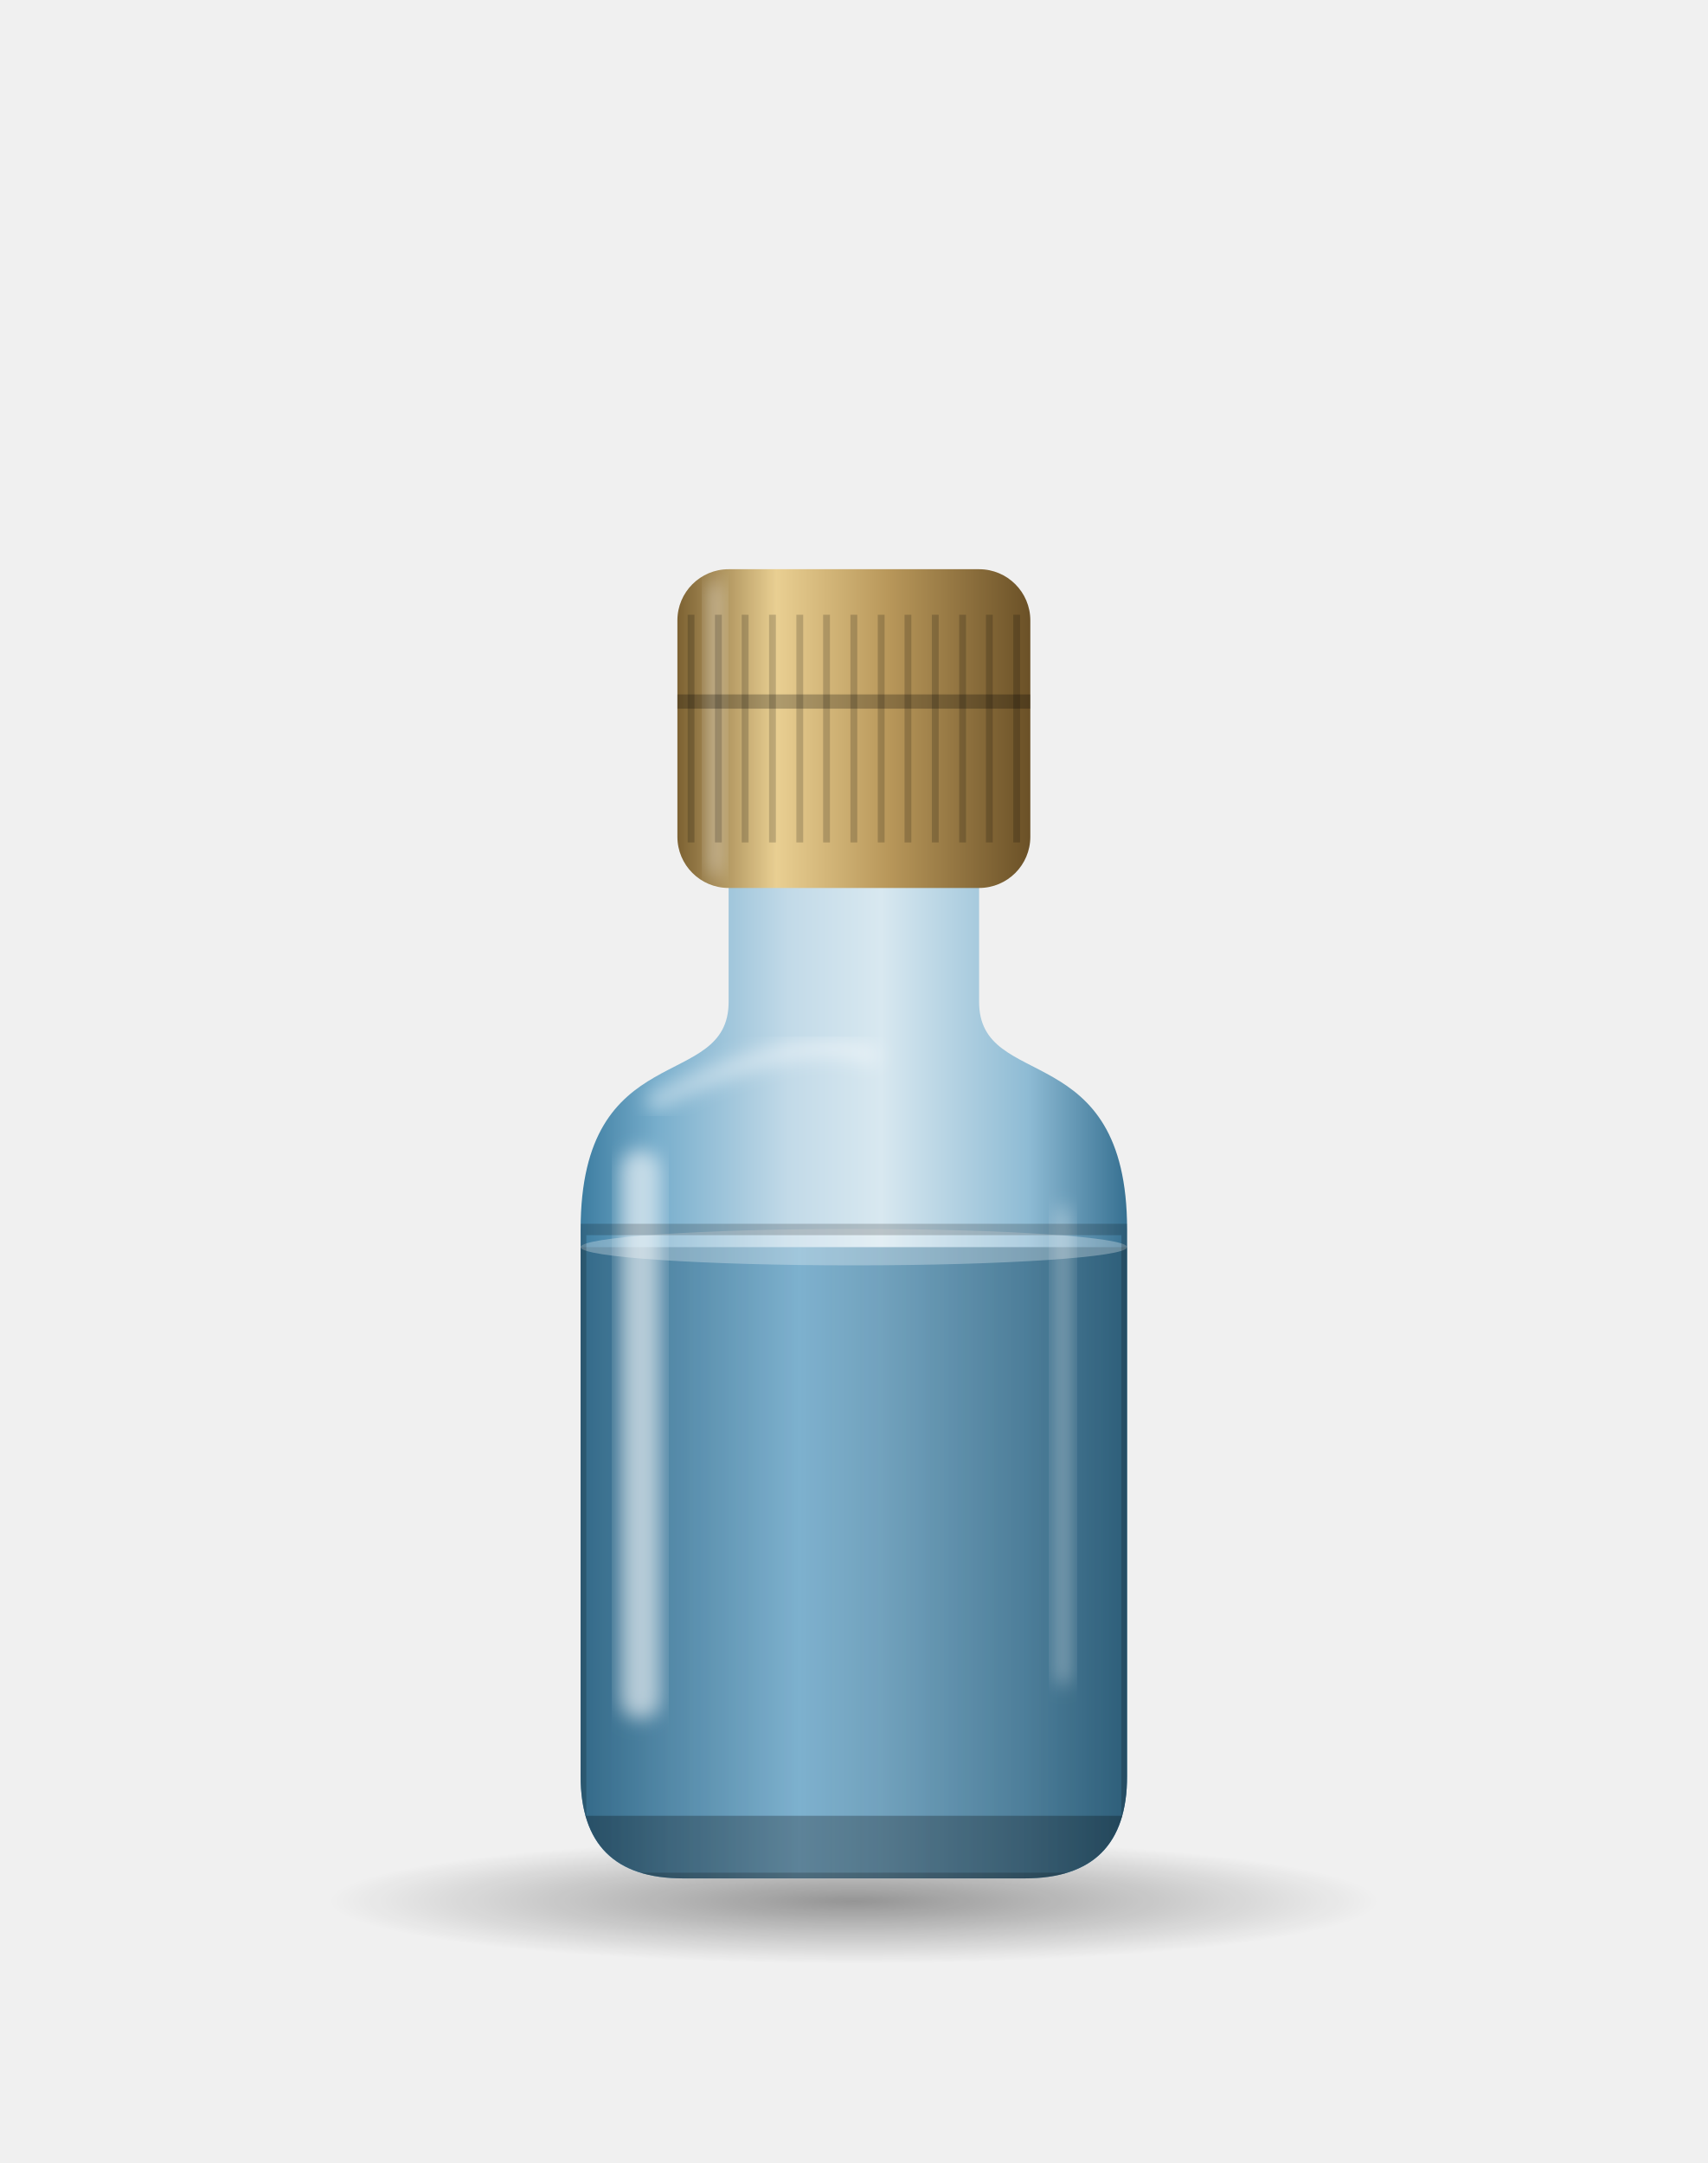
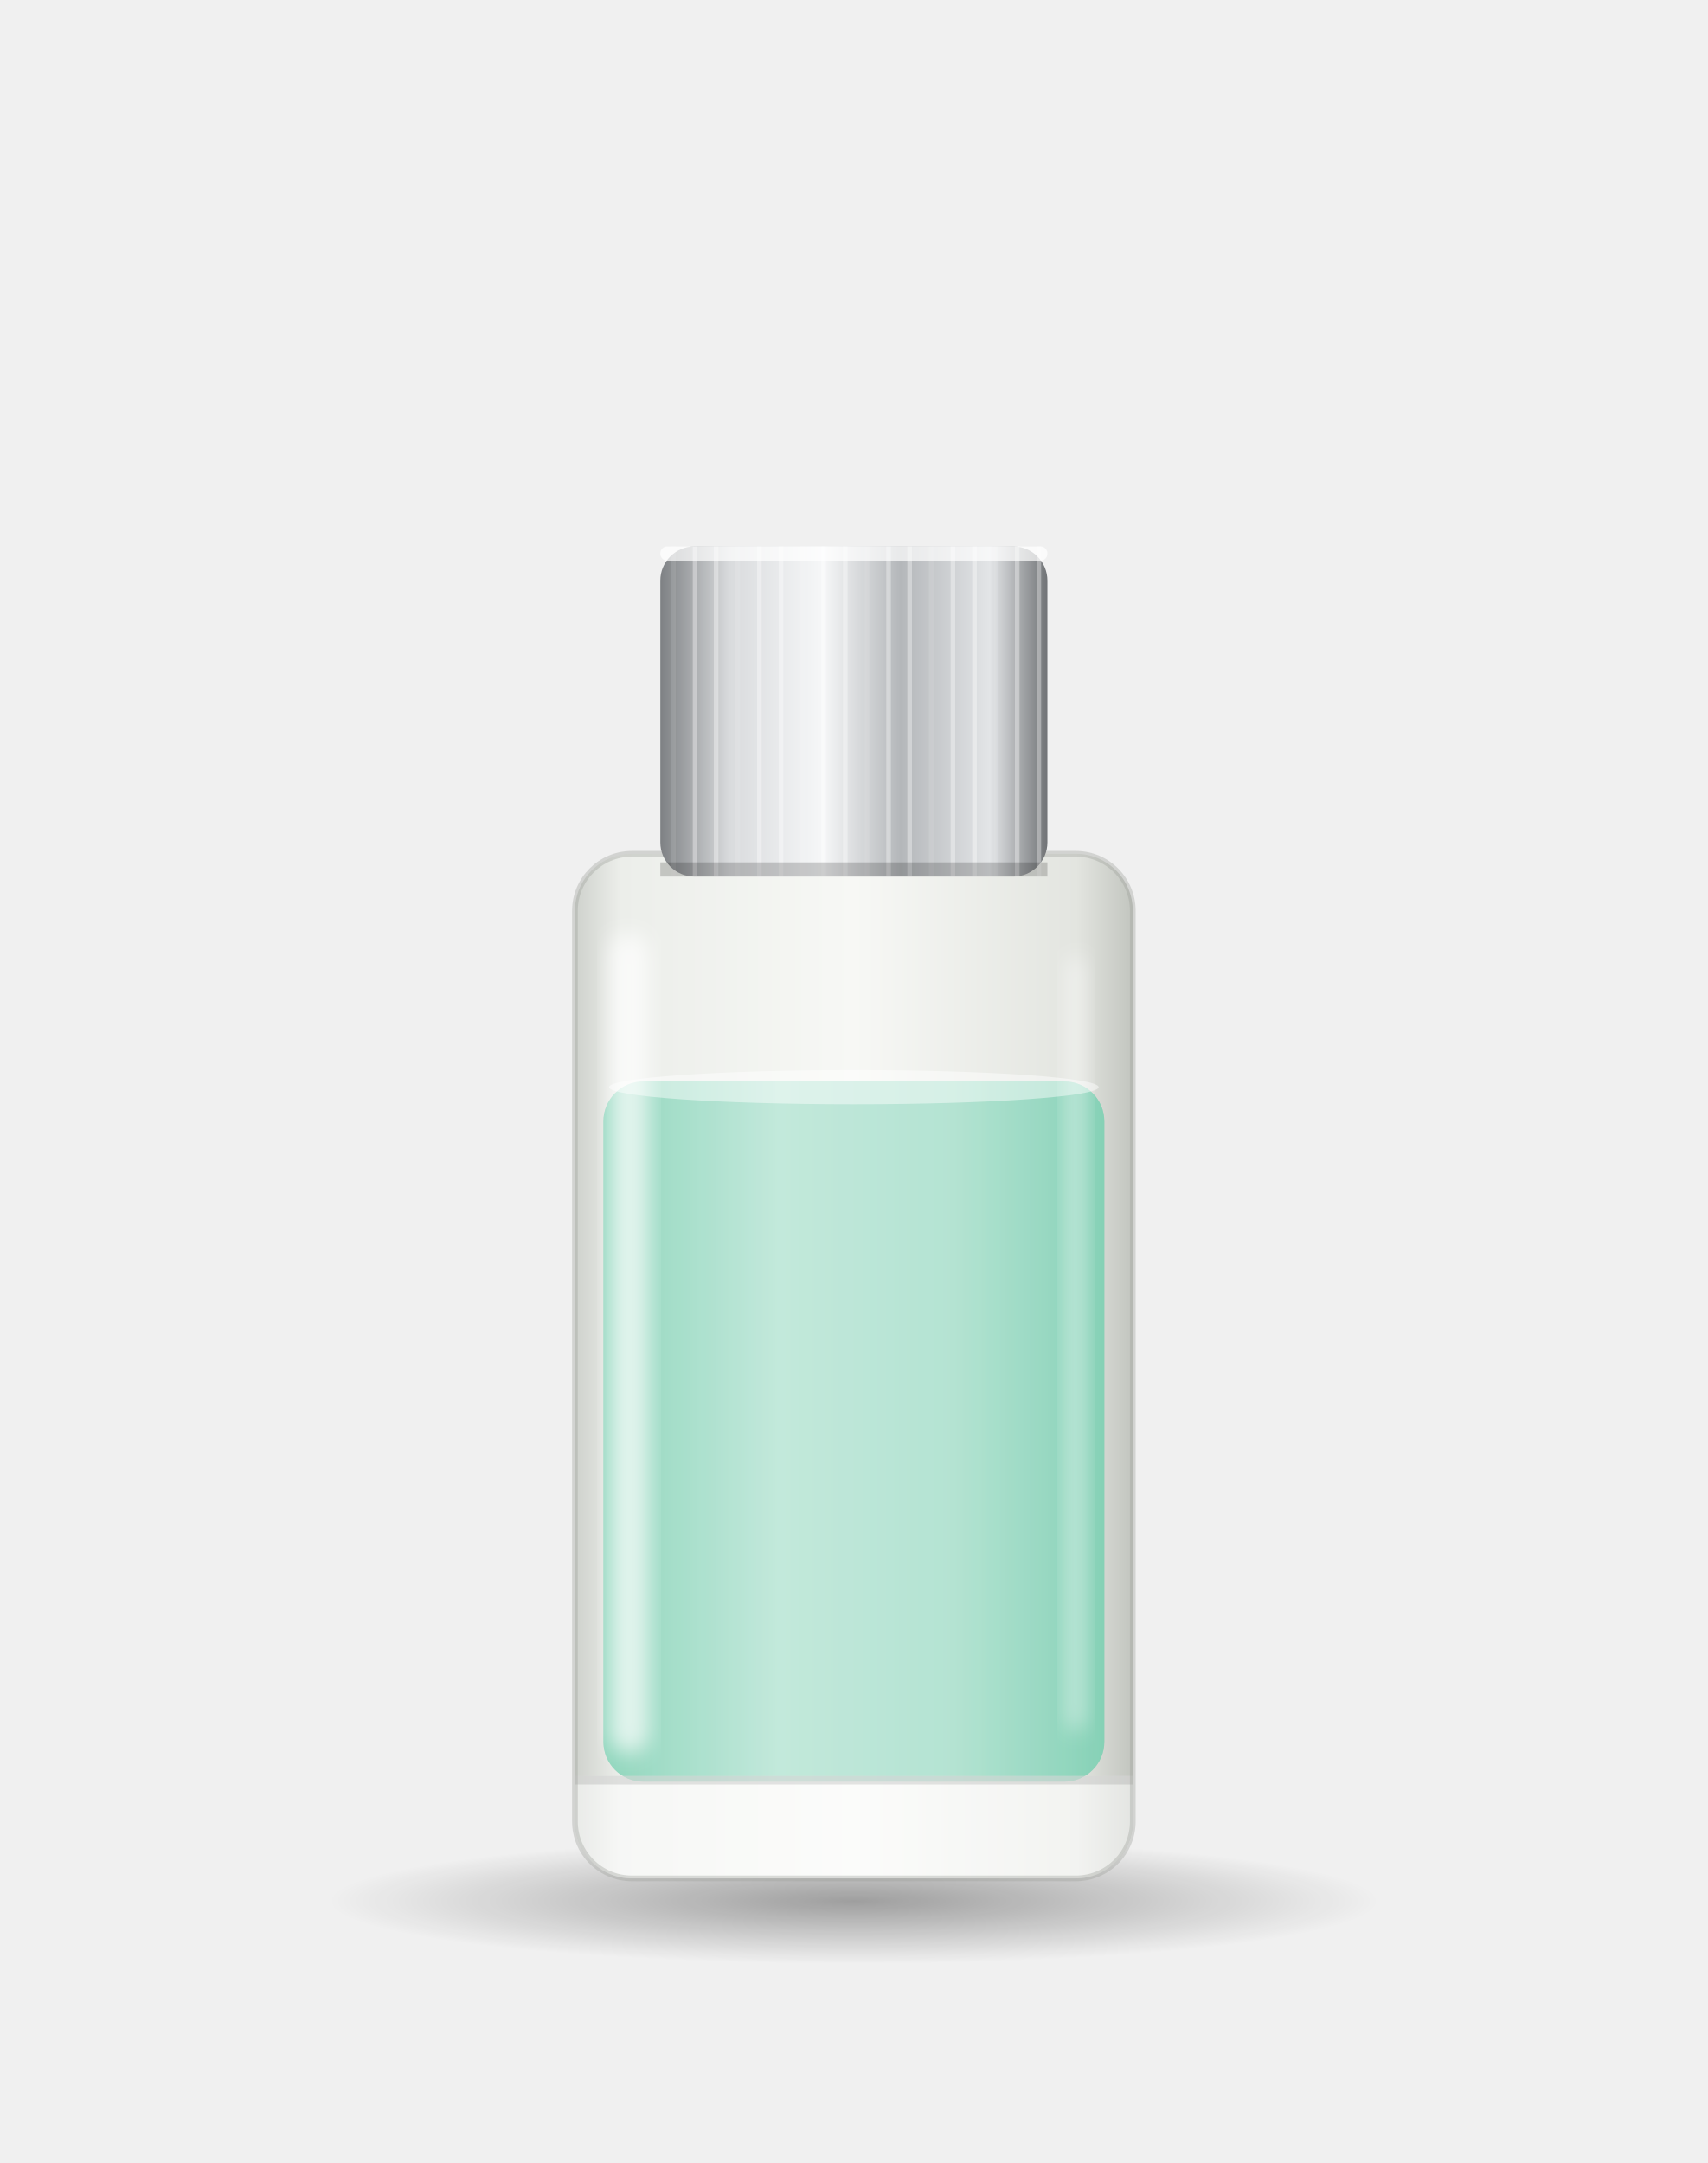
<svg xmlns="http://www.w3.org/2000/svg" viewBox="0 0 300 380" role="img" aria-label="Illustration">
  <defs>
-     <linearGradient id="gl" x1="0" x2="1">
-       <stop offset="0" stop-color="#3d7da1" />
-       <stop offset=".14" stop-color="#78aecc" />
-       <stop offset=".38" stop-color="#c2dae8" />
-       <stop offset=".55" stop-color="#d8e8f0" />
-       <stop offset=".82" stop-color="#8ebbd4" />
-       <stop offset="1" stop-color="#377192" />
+     <linearGradient id="fg" x1="0" x2="1">
+       <stop offset="0" stop-color="#cfd2cd" />
+       <stop offset=".08" stop-color="#eceeea" />
+       <stop offset=".5" stop-color="#f7f8f5" />
+       <stop offset=".9" stop-color="#e3e5e0" />
+       <stop offset="1" stop-color="#c3c6c0" />
    </linearGradient>
    <linearGradient id="lq" x1="0" x2="1">
-       <stop offset="0" stop-color="#326684" />
-       <stop offset=".4" stop-color="#71a9c9" />
-       <stop offset="1" stop-color="#2c5b75" />
-     </linearGradient>
-     <linearGradient id="cp" x1="0" x2="1">
-       <stop offset="0" stop-color="#7d6232" />
-       <stop offset=".28" stop-color="#e9cf92" />
-       <stop offset=".6" stop-color="#b8975a" />
-       <stop offset="1" stop-color="#6b5127" />
+       <stop offset="0" stop-color="#5bc39e" />
+       <stop offset=".35" stop-color="#a5deca" />
+       <stop offset=".7" stop-color="#8fd6bd" />
+       <stop offset="1" stop-color="#4cbd95" />
    </linearGradient>
    <linearGradient id="mt" x1="0" x2="1">
-       <stop offset="0" stop-color="#8a8c8e" />
-       <stop offset=".25" stop-color="#f4f5f6" />
-       <stop offset=".5" stop-color="#b9bbbd" />
-       <stop offset=".78" stop-color="#eceeef" />
-       <stop offset="1" stop-color="#7d7f82" />
+       <stop offset="0" stop-color="#7d8083" />
+       <stop offset=".18" stop-color="#d9dbdd" />
+       <stop offset=".42" stop-color="#f6f7f8" />
+       <stop offset=".62" stop-color="#b4b7ba" />
+       <stop offset=".85" stop-color="#e3e5e7" />
+       <stop offset="1" stop-color="#6f7275" />
+     </linearGradient>
+     <linearGradient id="bk" x1="0" x2="1">
+       <stop offset="0" stop-color="#0c0c0c" />
+       <stop offset=".3" stop-color="#4a4a4a" />
+       <stop offset=".6" stop-color="#1a1a1a" />
+       <stop offset="1" stop-color="#050505" />
    </linearGradient>
    <radialGradient id="sh" cx=".5" cy=".5" r=".5">
-       <stop offset="0" stop-color="#000" stop-opacity=".38" />
+       <stop offset="0" stop-color="#000" stop-opacity=".34" />
      <stop offset="1" stop-color="#000" stop-opacity="0" />
    </radialGradient>
-     <filter id="bl" x="-20%" y="-20%" width="140%" height="140%">
-       <feGaussianBlur stdDeviation="1.6" />
+     <filter id="bl" x="-30%" y="-30%" width="160%" height="160%">
+       <feGaussianBlur stdDeviation="1.8" />
    </filter>
  </defs>
  <ellipse cx="150" cy="334" rx="92" ry="11" fill="url(#sh)" />
-   <clipPath id="bc">
-     <path d="M128.0 152 L128.0 176 C128.0 192 102.0 182 102.0 216 L102.0 312 Q102.0 330 120.0 330 L180.0 330 Q198.0 330 198.0 312 L198.0 216 C198.0 182 172.0 192 172.0 176 L172.0 152 Z" />
+   <clipPath id="fc">
+     <rect x="101.0" y="150" width="98" height="180" rx="10" />
  </clipPath>
-   <path d="M128.0 152 L128.0 176 C128.0 192 102.0 182 102.0 216 L102.0 312 Q102.0 330 120.0 330 L180.0 330 Q198.0 330 198.0 312 L198.0 216 C198.0 182 172.0 192 172.0 176 L172.0 152 Z" fill="url(#gl)" />
-   <g clip-path="url(#bc)">
-     <rect x="102.0" y="219.1" width="96" height="112.9" fill="url(#lq)" opacity="0.85" />
-     <ellipse cx="150" cy="219.1" rx="48.0" ry="3.2" fill="#fff" opacity=".28" />
-     <rect x="102.0" y="319" width="96" height="12" fill="#000" opacity=".26" />
-     <rect x="109.0" y="202" width="7" height="100" rx="3.5" fill="#fff" opacity=".6" filter="url(#bl)" />
-     <rect x="185.0" y="212" width="3.5" height="84" rx="1.7" fill="#fff" opacity=".3" filter="url(#bl)" />
-     <path d="M114.0 194 Q142 180 154 186" stroke="#fff" stroke-width="3" fill="none" opacity=".45" filter="url(#bl)" />
-     <rect x="102.0" y="216" width="96" height="114" fill="none" stroke="#000" stroke-opacity=".18" stroke-width="2" />
+   <rect x="101.0" y="150" width="98" height="180" rx="10" fill="url(#fg)" />
+   <g clip-path="url(#fc)">
+     <rect x="106.0" y="190" width="88" height="123" rx="7" fill="url(#lq)" opacity=".92" />
+     <rect x="106.0" y="190" width="88" height="123" rx="7" fill="#fff" opacity=".28" />
+     <ellipse cx="150" cy="191" rx="43.0" ry="3" fill="#fff" opacity=".45" />
+     <rect x="101.0" y="312" width="98" height="18" fill="#fff" opacity=".55" />
+     <rect x="101.0" y="312" width="98" height="1.5" fill="#000" opacity=".1" />
+     <rect x="107.0" y="164" width="7" height="144" rx="3.5" fill="#fff" opacity=".7" filter="url(#bl)" />
+     <rect x="187.0" y="168" width="4" height="136" rx="2" fill="#fff" opacity=".4" filter="url(#bl)" />
  </g>
-   <rect x="119" y="100" width="62" height="56" rx="9" fill="url(#cp)" />
-   <rect x="124" y="102" width="3.2" height="52" rx="1.6" fill="#fff" opacity=".35" filter="url(#bl)" />
-   <rect x="120.8" y="108" width="1.2" height="40" fill="#000" opacity="0.18" />
-   <rect x="125.6" y="108" width="1.2" height="40" fill="#000" opacity="0.18" />
-   <rect x="130.3" y="108" width="1.2" height="40" fill="#000" opacity="0.18" />
-   <rect x="135.1" y="108" width="1.2" height="40" fill="#000" opacity="0.18" />
-   <rect x="139.9" y="108" width="1.2" height="40" fill="#000" opacity="0.18" />
-   <rect x="144.6" y="108" width="1.2" height="40" fill="#000" opacity="0.18" />
-   <rect x="149.4" y="108" width="1.2" height="40" fill="#000" opacity="0.18" />
-   <rect x="154.2" y="108" width="1.2" height="40" fill="#000" opacity="0.18" />
-   <rect x="158.9" y="108" width="1.2" height="40" fill="#000" opacity="0.18" />
-   <rect x="163.7" y="108" width="1.2" height="40" fill="#000" opacity="0.18" />
-   <rect x="168.5" y="108" width="1.2" height="40" fill="#000" opacity="0.18" />
-   <rect x="173.2" y="108" width="1.2" height="40" fill="#000" opacity="0.18" />
-   <rect x="178.0" y="108" width="1.2" height="40" fill="#000" opacity="0.18" />
-   <rect x="119" y="122" width="62" height="2.5" fill="#000" opacity=".25" />
+   <rect x="101.0" y="150" width="98" height="180" rx="10" fill="none" stroke="#9a9d97" stroke-opacity=".35" />
+   <rect x="116" y="96" width="68" height="58" rx="6" fill="url(#mt)" />
+   <rect x="117.9" y="96" width=".8" height="58" fill="#fff" opacity="0.1" />
+   <rect x="121.7" y="96" width=".8" height="58" fill="#fff" opacity="0.35" />
+   <rect x="125.4" y="96" width=".8" height="58" fill="#fff" opacity="0.35" />
+   <rect x="129.2" y="96" width=".8" height="58" fill="#fff" opacity="0.1" />
+   <rect x="133.0" y="96" width=".8" height="58" fill="#fff" opacity="0.35" />
+   <rect x="136.8" y="96" width=".8" height="58" fill="#fff" opacity="0.35" />
+   <rect x="140.6" y="96" width=".8" height="58" fill="#fff" opacity="0.1" />
+   <rect x="144.3" y="96" width=".8" height="58" fill="#fff" opacity="0.35" />
+   <rect x="148.1" y="96" width=".8" height="58" fill="#fff" opacity="0.35" />
+   <rect x="151.9" y="96" width=".8" height="58" fill="#fff" opacity="0.1" />
+   <rect x="155.7" y="96" width=".8" height="58" fill="#fff" opacity="0.35" />
+   <rect x="159.4" y="96" width=".8" height="58" fill="#fff" opacity="0.35" />
+   <rect x="163.2" y="96" width=".8" height="58" fill="#fff" opacity="0.1" />
+   <rect x="167.0" y="96" width=".8" height="58" fill="#fff" opacity="0.35" />
+   <rect x="170.8" y="96" width=".8" height="58" fill="#fff" opacity="0.35" />
+   <rect x="174.6" y="96" width=".8" height="58" fill="#fff" opacity="0.1" />
+   <rect x="178.3" y="96" width=".8" height="58" fill="#fff" opacity="0.35" />
+   <rect x="182.1" y="96" width=".8" height="58" fill="#fff" opacity="0.35" />
+   <rect x="116" y="96" width="68" height="2.5" rx="1.2" fill="#fff" opacity=".7" />
+   <rect x="116" y="151.5" width="68" height="2.5" fill="#000" opacity=".18" />
</svg>
